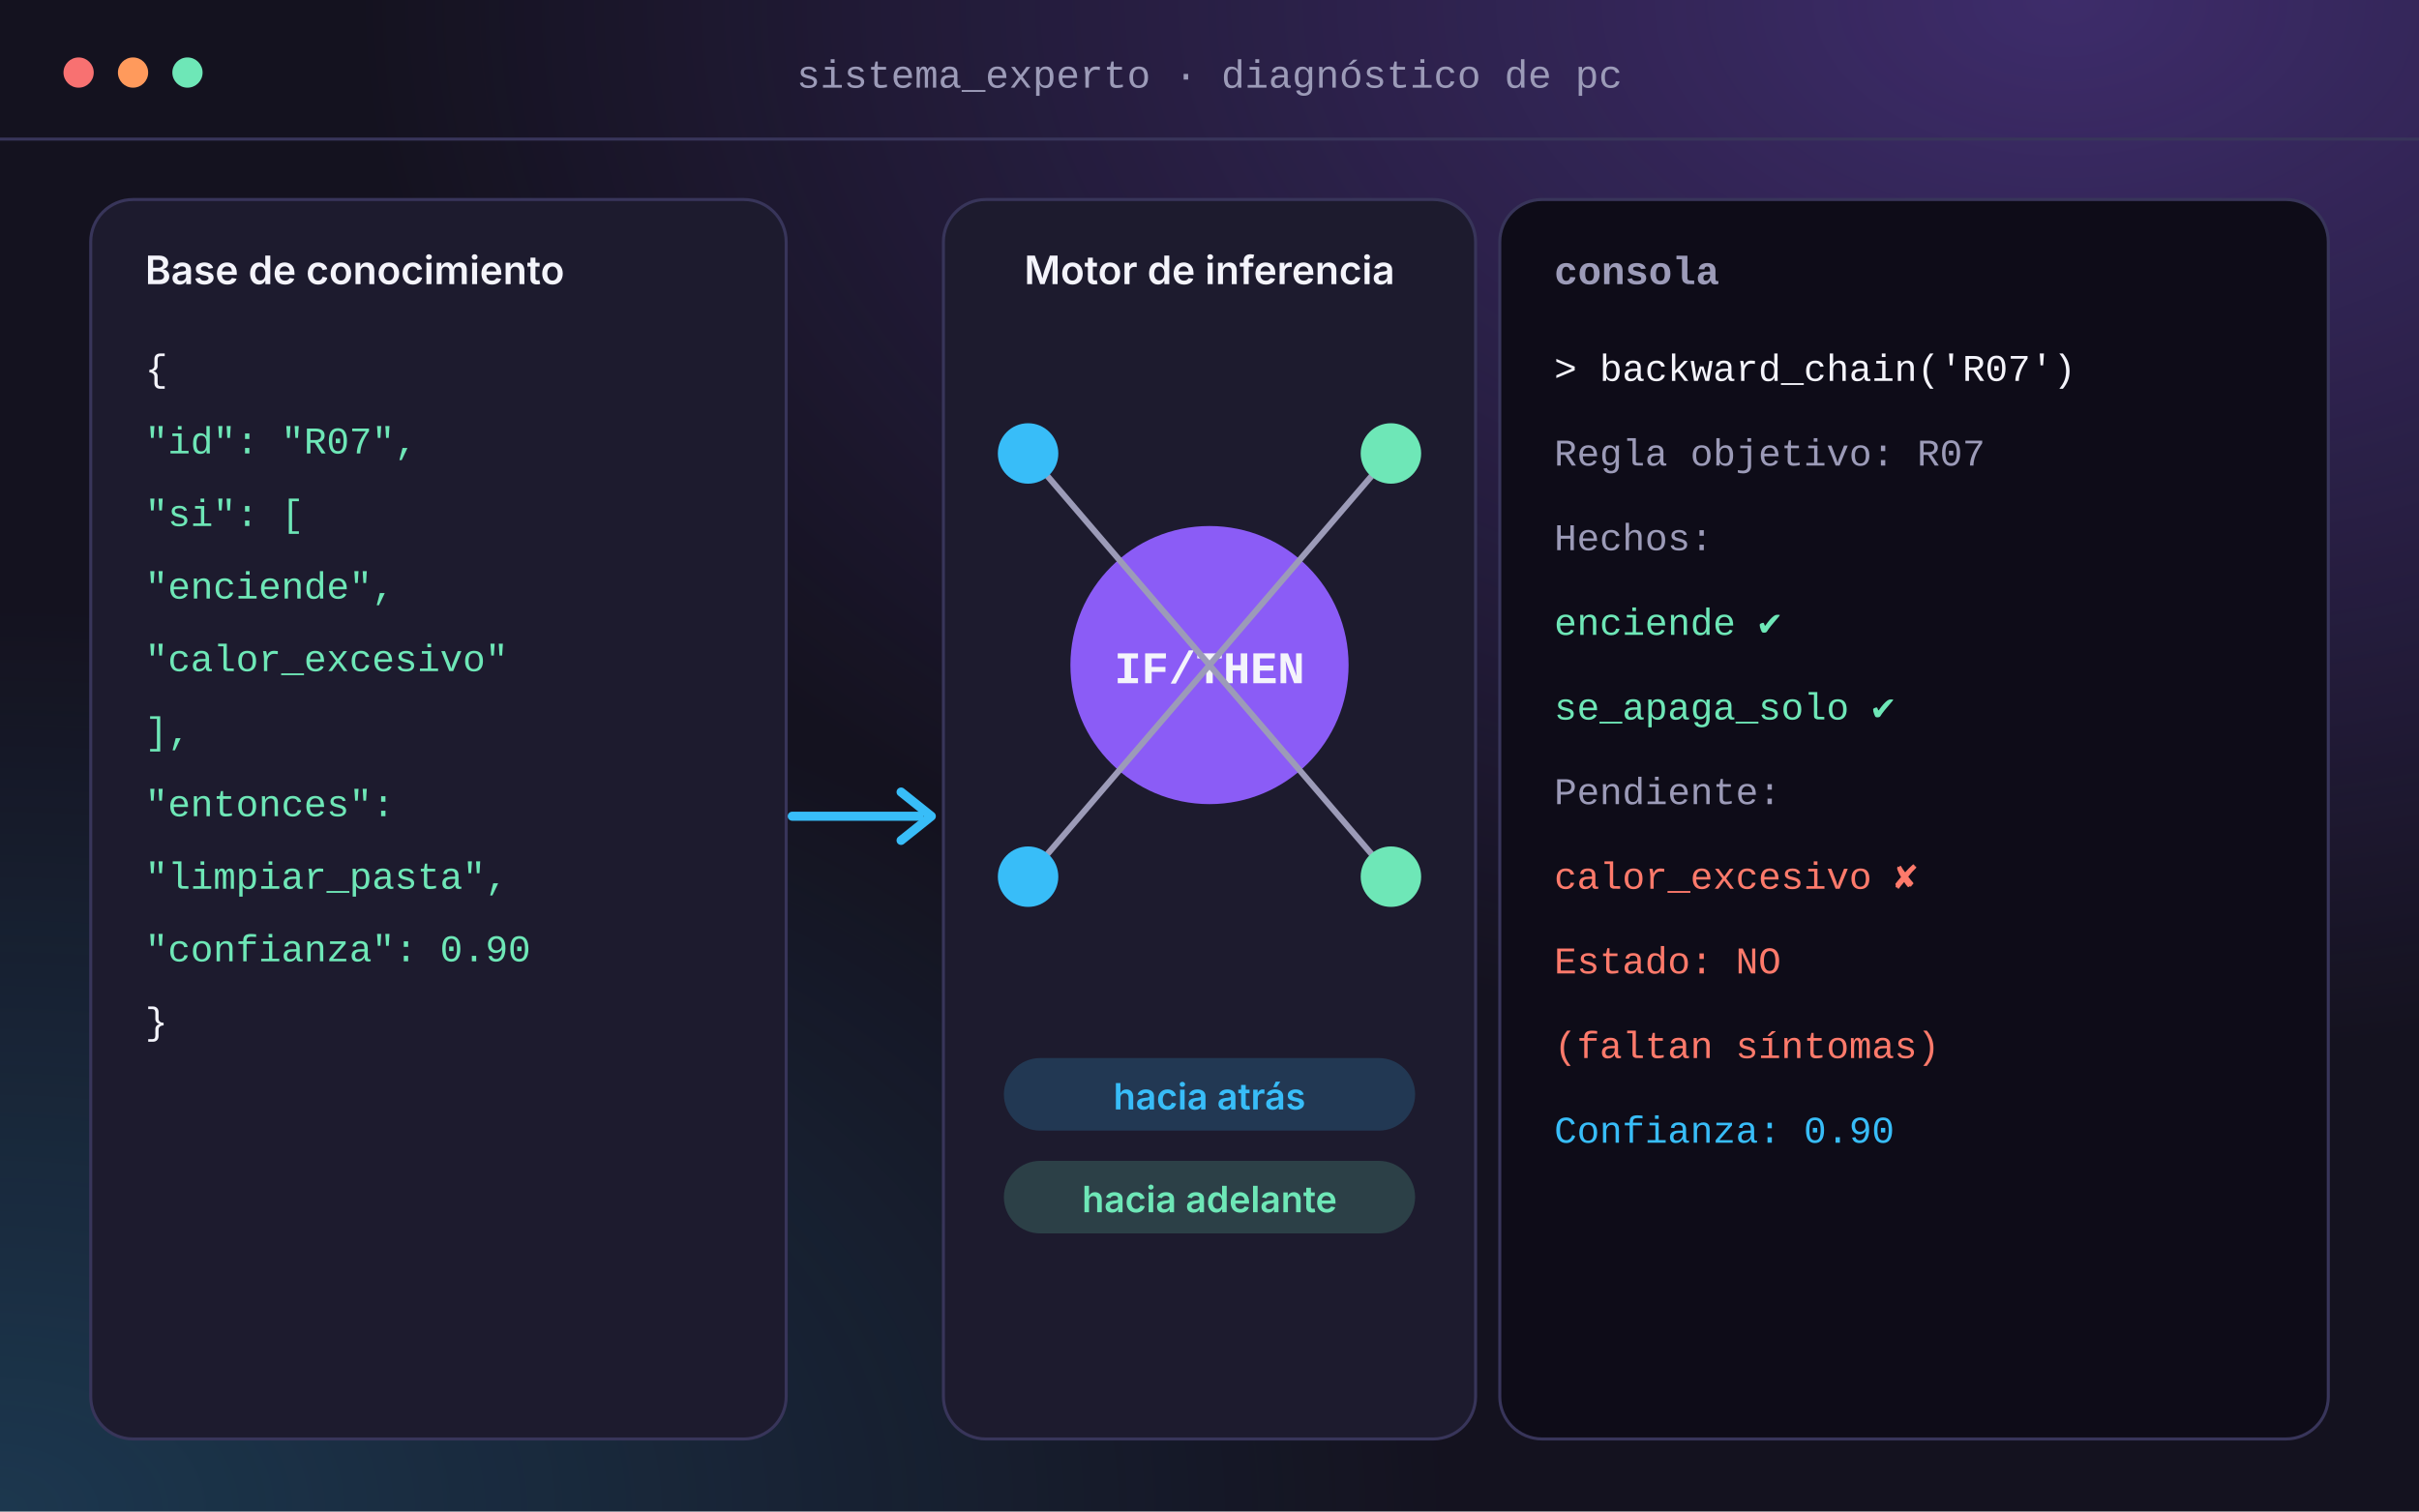
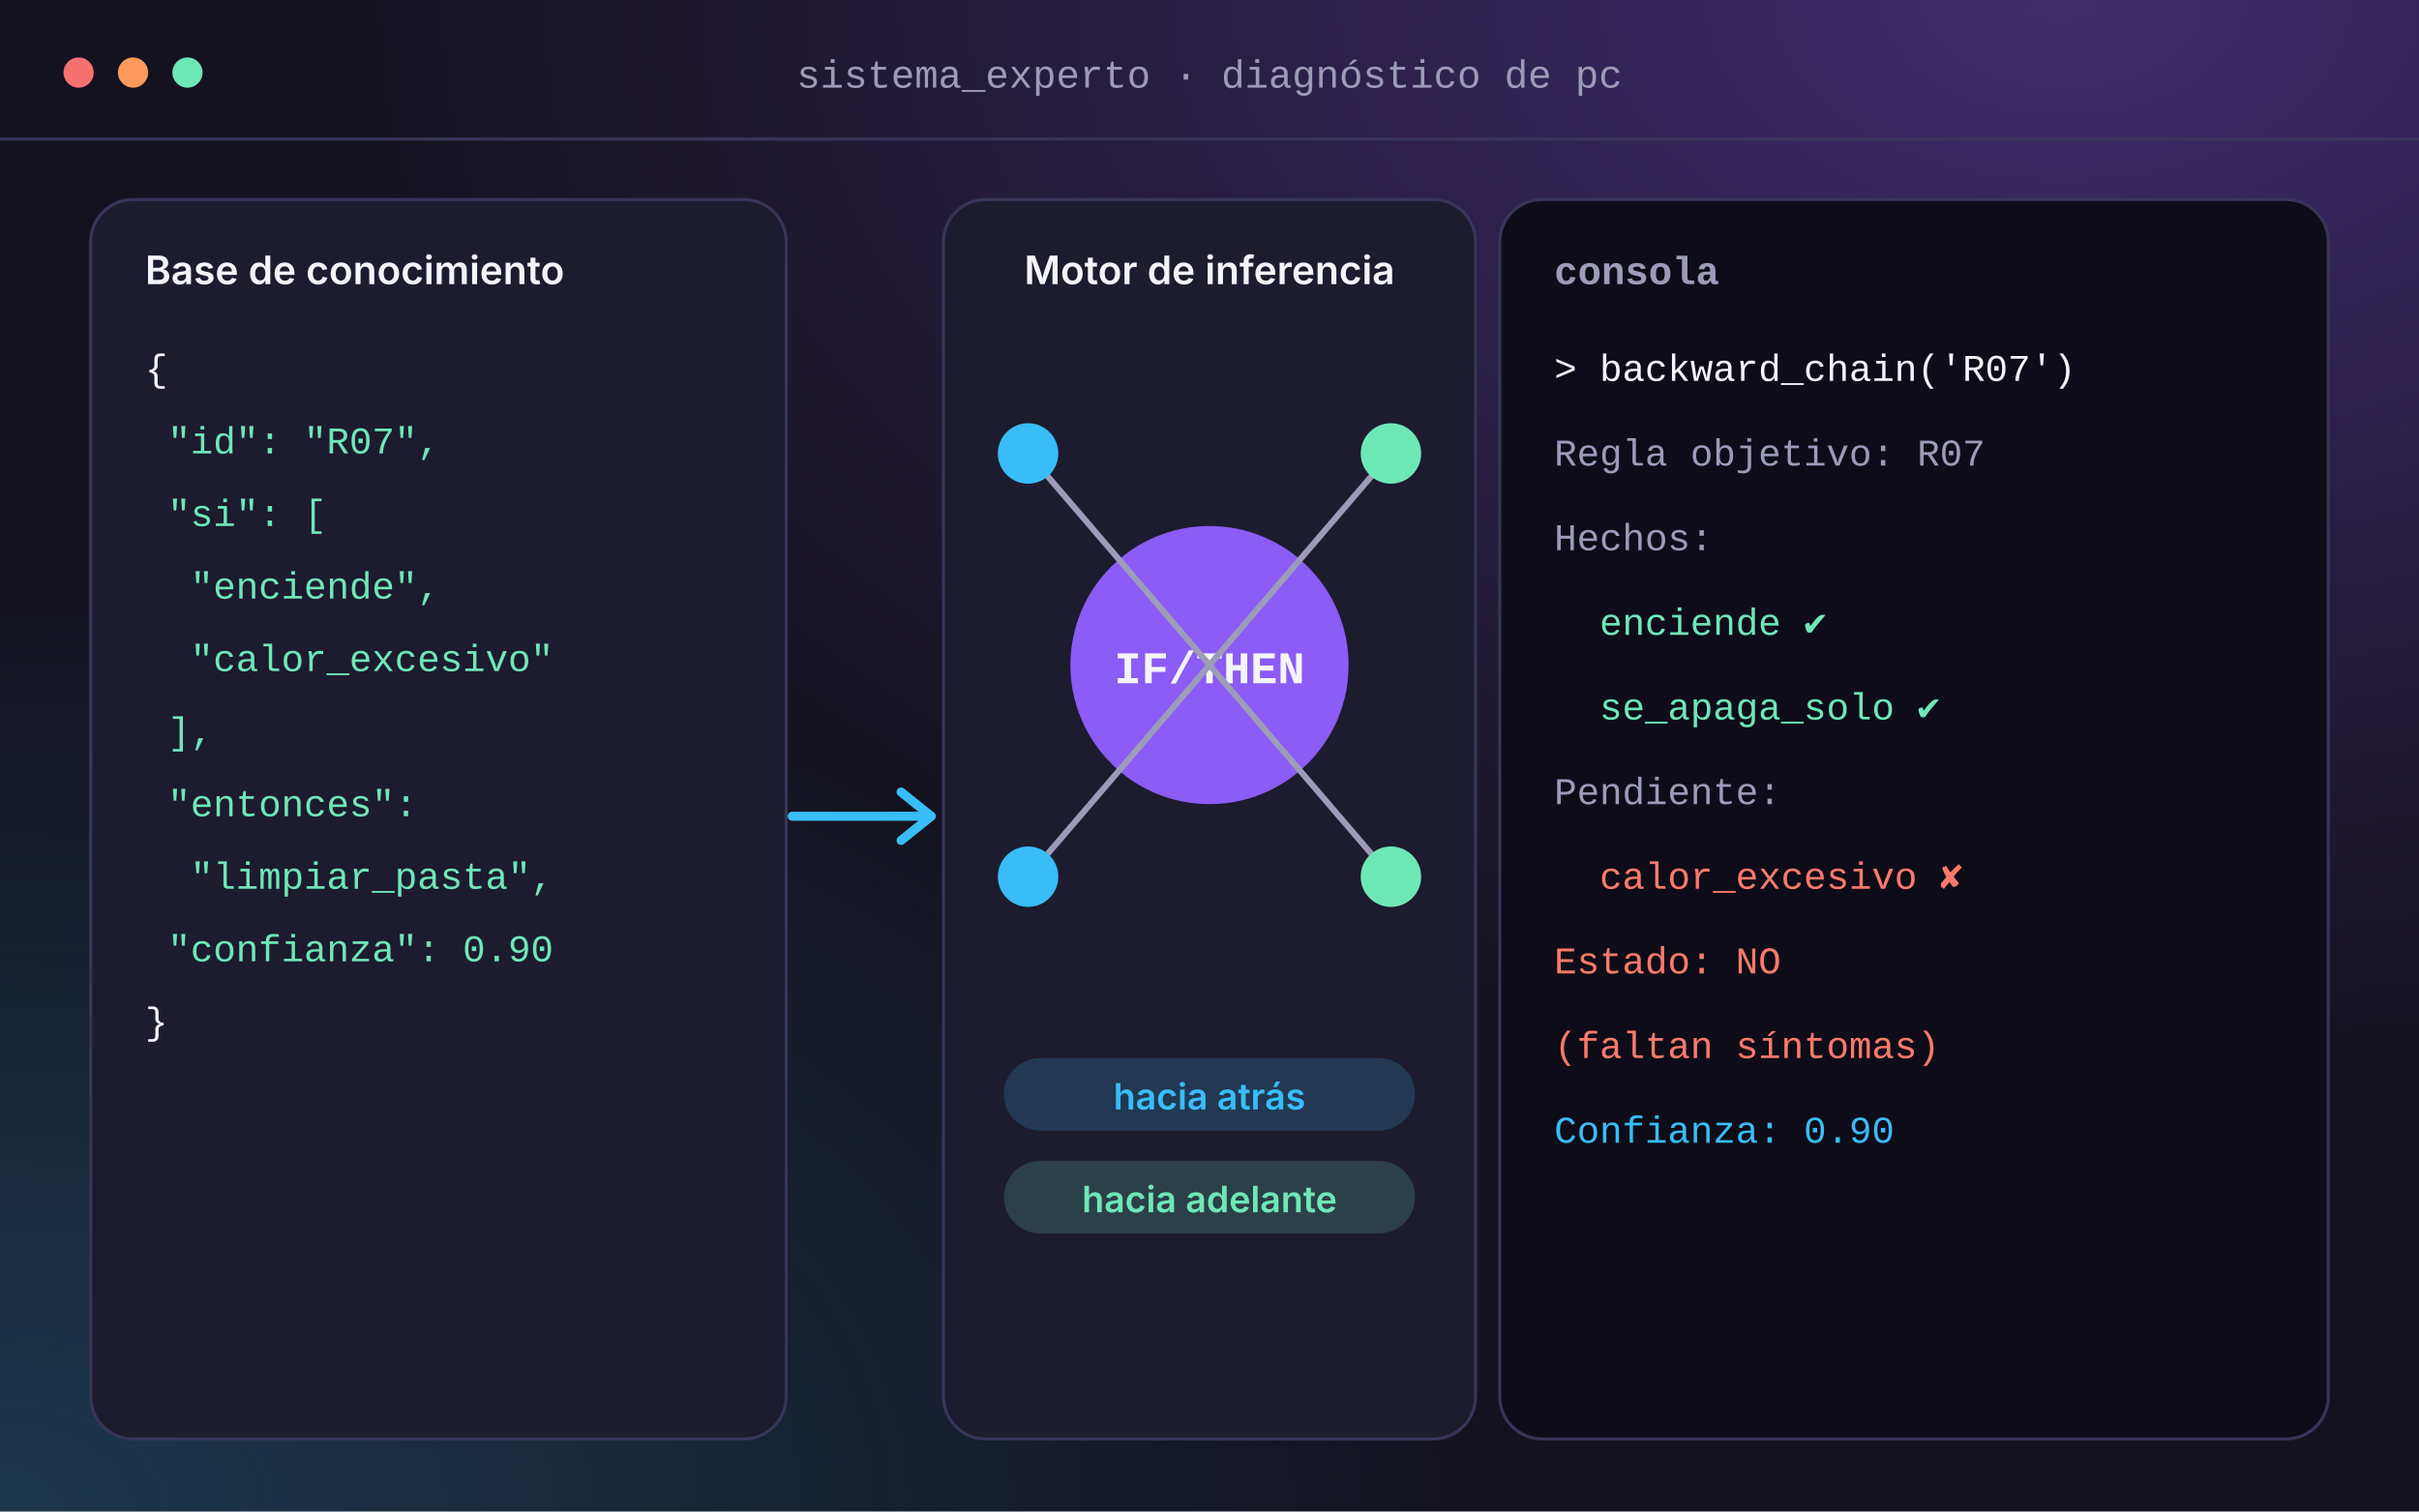
<svg xmlns="http://www.w3.org/2000/svg" viewBox="0 0 800 500">
  <defs>
    <radialGradient id="g1" cx="85%" cy="0%" r="70%">
      <stop offset="0" stop-color="#8b5cf6" stop-opacity=".35" />
      <stop offset="1" stop-color="#8b5cf6" stop-opacity="0" />
    </radialGradient>
    <radialGradient id="g2" cx="0%" cy="100%" r="60%">
      <stop offset="0" stop-color="#38bdf8" stop-opacity=".22" />
      <stop offset="1" stop-color="#38bdf8" stop-opacity="0" />
    </radialGradient>
    <linearGradient id="area" x1="0" y1="0" x2="0" y2="1">
      <stop offset="0" stop-color="#8b5cf6" stop-opacity=".45" />
      <stop offset="1" stop-color="#8b5cf6" stop-opacity="0" />
    </linearGradient>
  </defs>
  <rect width="800" height="500" fill="#14121f" />
  <rect width="800" height="500" fill="url(#g1)" />
  <rect width="800" height="500" fill="url(#g2)" />
  <circle cx="26" cy="24" r="5" fill="#f87171" />
  <circle cx="44" cy="24" r="5" fill="#ff9a5c" />
  <circle cx="62" cy="24" r="5" fill="#6ee7b7" />
-   <text x="400" y="29" font-family="'Cascadia Code', Consolas, 'Courier New', monospace" font-size="13" font-weight="500" fill="#9c9bb8" text-anchor="middle" opacity="1" style="white-space:pre">sistema_experto · diagnóstico de pc</text>
+   <text x="400" y="29" font-family="'Cascadia Code', Consolas, 'Courier New', monospace" font-size="13" font-weight="500" fill="#9c9bb8" text-anchor="middle" opacity="1" xml:space="preserve">sistema_experto · diagnóstico de pc</text>
  <line x1="0" y1="46" x2="800" y2="46" stroke="#38355a" stroke-width="1" stroke-linecap="round" />
  <rect x="30" y="66" width="230" height="410" rx="14" fill="#1d1b2e" opacity="1" stroke="#38355a" stroke-width="1" />
-   <text x="48" y="94" font-family="Inter, 'Segoe UI', Arial, sans-serif" font-size="13" font-weight="600" fill="#f4f4fb" text-anchor="start" opacity="1" style="white-space:pre">Base de conocimiento</text>
-   <text x="48" y="126" font-family="'Cascadia Code', Consolas, 'Courier New', monospace" font-size="12.5" font-weight="400" fill="#f4f4fb" text-anchor="start" opacity="1" style="white-space:pre">{</text>
-   <text x="48" y="150" font-family="'Cascadia Code', Consolas, 'Courier New', monospace" font-size="12.5" font-weight="400" fill="#6ee7b7" text-anchor="start" opacity="1" style="white-space:pre"> "id": "R07",</text>
-   <text x="48" y="174" font-family="'Cascadia Code', Consolas, 'Courier New', monospace" font-size="12.5" font-weight="400" fill="#6ee7b7" text-anchor="start" opacity="1" style="white-space:pre"> "si": [</text>
-   <text x="48" y="198" font-family="'Cascadia Code', Consolas, 'Courier New', monospace" font-size="12.5" font-weight="400" fill="#6ee7b7" text-anchor="start" opacity="1" style="white-space:pre">  "enciende",</text>
-   <text x="48" y="222" font-family="'Cascadia Code', Consolas, 'Courier New', monospace" font-size="12.5" font-weight="400" fill="#6ee7b7" text-anchor="start" opacity="1" style="white-space:pre">  "calor_excesivo"</text>
-   <text x="48" y="246" font-family="'Cascadia Code', Consolas, 'Courier New', monospace" font-size="12.5" font-weight="400" fill="#6ee7b7" text-anchor="start" opacity="1" style="white-space:pre"> ],</text>
-   <text x="48" y="270" font-family="'Cascadia Code', Consolas, 'Courier New', monospace" font-size="12.5" font-weight="400" fill="#6ee7b7" text-anchor="start" opacity="1" style="white-space:pre"> "entonces":</text>
-   <text x="48" y="294" font-family="'Cascadia Code', Consolas, 'Courier New', monospace" font-size="12.5" font-weight="400" fill="#6ee7b7" text-anchor="start" opacity="1" style="white-space:pre">  "limpiar_pasta",</text>
-   <text x="48" y="318" font-family="'Cascadia Code', Consolas, 'Courier New', monospace" font-size="12.5" font-weight="400" fill="#6ee7b7" text-anchor="start" opacity="1" style="white-space:pre"> "confianza": 0.90</text>
-   <text x="48" y="342" font-family="'Cascadia Code', Consolas, 'Courier New', monospace" font-size="12.5" font-weight="400" fill="#f4f4fb" text-anchor="start" opacity="1" style="white-space:pre">}</text>
+   <text x="48" y="94" font-family="Inter, 'Segoe UI', Arial, sans-serif" font-size="13" font-weight="600" fill="#f4f4fb" text-anchor="start" opacity="1" xml:space="preserve">Base de conocimiento</text>
+   <text x="48" y="126" font-family="'Cascadia Code', Consolas, 'Courier New', monospace" font-size="12.5" font-weight="400" fill="#f4f4fb" text-anchor="start" opacity="1" xml:space="preserve">{</text>
+   <text x="48" y="150" font-family="'Cascadia Code', Consolas, 'Courier New', monospace" font-size="12.5" font-weight="400" fill="#6ee7b7" text-anchor="start" opacity="1" xml:space="preserve"> "id": "R07",</text>
+   <text x="48" y="174" font-family="'Cascadia Code', Consolas, 'Courier New', monospace" font-size="12.5" font-weight="400" fill="#6ee7b7" text-anchor="start" opacity="1" xml:space="preserve"> "si": [</text>
+   <text x="48" y="198" font-family="'Cascadia Code', Consolas, 'Courier New', monospace" font-size="12.5" font-weight="400" fill="#6ee7b7" text-anchor="start" opacity="1" xml:space="preserve">  "enciende",</text>
+   <text x="48" y="222" font-family="'Cascadia Code', Consolas, 'Courier New', monospace" font-size="12.5" font-weight="400" fill="#6ee7b7" text-anchor="start" opacity="1" xml:space="preserve">  "calor_excesivo"</text>
+   <text x="48" y="246" font-family="'Cascadia Code', Consolas, 'Courier New', monospace" font-size="12.5" font-weight="400" fill="#6ee7b7" text-anchor="start" opacity="1" xml:space="preserve"> ],</text>
+   <text x="48" y="270" font-family="'Cascadia Code', Consolas, 'Courier New', monospace" font-size="12.5" font-weight="400" fill="#6ee7b7" text-anchor="start" opacity="1" xml:space="preserve"> "entonces":</text>
+   <text x="48" y="294" font-family="'Cascadia Code', Consolas, 'Courier New', monospace" font-size="12.5" font-weight="400" fill="#6ee7b7" text-anchor="start" opacity="1" xml:space="preserve">  "limpiar_pasta",</text>
+   <text x="48" y="318" font-family="'Cascadia Code', Consolas, 'Courier New', monospace" font-size="12.5" font-weight="400" fill="#6ee7b7" text-anchor="start" opacity="1" xml:space="preserve"> "confianza": 0.90</text>
+   <text x="48" y="342" font-family="'Cascadia Code', Consolas, 'Courier New', monospace" font-size="12.5" font-weight="400" fill="#f4f4fb" text-anchor="start" opacity="1" xml:space="preserve">}</text>
  <line x1="262" y1="270" x2="304" y2="270" stroke="#38bdf8" stroke-width="3" stroke-linecap="round" />
  <path d="M298 262 L308 270 L298 278" fill="none" stroke="#38bdf8" stroke-width="3" stroke-linecap="round" stroke-linejoin="round" />
  <rect x="312" y="66" width="176" height="410" rx="14" fill="#1d1b2e" opacity="1" stroke="#38355a" stroke-width="1" />
-   <text x="400" y="94" font-family="Inter, 'Segoe UI', Arial, sans-serif" font-size="13" font-weight="600" fill="#f4f4fb" text-anchor="middle" opacity="1" style="white-space:pre">Motor de inferencia</text>
+   <text x="400" y="94" font-family="Inter, 'Segoe UI', Arial, sans-serif" font-size="13" font-weight="600" fill="#f4f4fb" text-anchor="middle" opacity="1" xml:space="preserve">Motor de inferencia</text>
  <circle cx="400" cy="220" r="46" fill="#8b5cf6" />
  <circle cx="400" cy="220" r="46" fill="none" />
-   <text x="400" y="226" font-family="'Cascadia Code', Consolas, 'Courier New', monospace" font-size="15" font-weight="700" fill="#f4f4fb" text-anchor="middle" opacity="1" style="white-space:pre">IF/THEN</text>
+   <text x="400" y="226" font-family="'Cascadia Code', Consolas, 'Courier New', monospace" font-size="15" font-weight="700" fill="#f4f4fb" text-anchor="middle" opacity="1" xml:space="preserve">IF/THEN</text>
  <line x1="400" y1="220" x2="340" y2="150" stroke="#9c9bb8" stroke-width="2" stroke-linecap="round" />
  <circle cx="340" cy="150" r="10" fill="#38bdf8" />
  <line x1="400" y1="220" x2="460" y2="150" stroke="#9c9bb8" stroke-width="2" stroke-linecap="round" />
  <circle cx="460" cy="150" r="10" fill="#6ee7b7" />
  <line x1="400" y1="220" x2="340" y2="290" stroke="#9c9bb8" stroke-width="2" stroke-linecap="round" />
  <circle cx="340" cy="290" r="10" fill="#38bdf8" />
  <line x1="400" y1="220" x2="460" y2="290" stroke="#9c9bb8" stroke-width="2" stroke-linecap="round" />
  <circle cx="460" cy="290" r="10" fill="#6ee7b7" />
  <rect x="332" y="350" width="136" height="24" rx="12" fill="#38bdf8" opacity="0.18" />
-   <text x="400" y="367" font-family="Inter, 'Segoe UI', Arial, sans-serif" font-size="12" font-weight="600" fill="#38bdf8" text-anchor="middle" opacity="1" style="white-space:pre">hacia atrás</text>
+   <text x="400" y="367" font-family="Inter, 'Segoe UI', Arial, sans-serif" font-size="12" font-weight="600" fill="#38bdf8" text-anchor="middle" opacity="1" xml:space="preserve">hacia atrás</text>
  <rect x="332" y="384" width="136" height="24" rx="12" fill="#6ee7b7" opacity="0.18" />
-   <text x="400" y="401" font-family="Inter, 'Segoe UI', Arial, sans-serif" font-size="12" font-weight="600" fill="#6ee7b7" text-anchor="middle" opacity="1" style="white-space:pre">hacia adelante</text>
+   <text x="400" y="401" font-family="Inter, 'Segoe UI', Arial, sans-serif" font-size="12" font-weight="600" fill="#6ee7b7" text-anchor="middle" opacity="1" xml:space="preserve">hacia adelante</text>
  <rect x="496" y="66" width="274" height="410" rx="14" fill="#0e0c18" opacity="1" stroke="#38355a" stroke-width="1" />
-   <text x="514" y="94" font-family="'Cascadia Code', Consolas, 'Courier New', monospace" font-size="13" font-weight="600" fill="#9c9bb8" text-anchor="start" opacity="1" style="white-space:pre">consola</text>
-   <text x="514" y="126" font-family="'Cascadia Code', Consolas, 'Courier New', monospace" font-size="12.5" font-weight="400" fill="#f4f4fb" text-anchor="start" opacity="1" style="white-space:pre">&gt; backward_chain('R07')</text>
-   <text x="514" y="154" font-family="'Cascadia Code', Consolas, 'Courier New', monospace" font-size="12.5" font-weight="400" fill="#9c9bb8" text-anchor="start" opacity="1" style="white-space:pre">Regla objetivo: R07</text>
-   <text x="514" y="182" font-family="'Cascadia Code', Consolas, 'Courier New', monospace" font-size="12.5" font-weight="400" fill="#9c9bb8" text-anchor="start" opacity="1" style="white-space:pre">Hechos:</text>
-   <text x="514" y="210" font-family="'Cascadia Code', Consolas, 'Courier New', monospace" font-size="12.5" font-weight="400" fill="#6ee7b7" text-anchor="start" opacity="1" style="white-space:pre">  enciende ✔</text>
-   <text x="514" y="238" font-family="'Cascadia Code', Consolas, 'Courier New', monospace" font-size="12.5" font-weight="400" fill="#6ee7b7" text-anchor="start" opacity="1" style="white-space:pre">  se_apaga_solo ✔</text>
-   <text x="514" y="266" font-family="'Cascadia Code', Consolas, 'Courier New', monospace" font-size="12.5" font-weight="400" fill="#9c9bb8" text-anchor="start" opacity="1" style="white-space:pre">Pendiente:</text>
-   <text x="514" y="294" font-family="'Cascadia Code', Consolas, 'Courier New', monospace" font-size="12.5" font-weight="400" fill="#ff7a6b" text-anchor="start" opacity="1" style="white-space:pre">  calor_excesivo ✘</text>
-   <text x="514" y="322" font-family="'Cascadia Code', Consolas, 'Courier New', monospace" font-size="12.5" font-weight="400" fill="#ff7a6b" text-anchor="start" opacity="1" style="white-space:pre">Estado: NO</text>
-   <text x="514" y="350" font-family="'Cascadia Code', Consolas, 'Courier New', monospace" font-size="12.5" font-weight="400" fill="#ff7a6b" text-anchor="start" opacity="1" style="white-space:pre">(faltan síntomas)</text>
-   <text x="514" y="378" font-family="'Cascadia Code', Consolas, 'Courier New', monospace" font-size="12.5" font-weight="400" fill="#38bdf8" text-anchor="start" opacity="1" style="white-space:pre">Confianza: 0.90</text>
+   <text x="514" y="94" font-family="'Cascadia Code', Consolas, 'Courier New', monospace" font-size="13" font-weight="600" fill="#9c9bb8" text-anchor="start" opacity="1" xml:space="preserve">consola</text>
+   <text x="514" y="126" font-family="'Cascadia Code', Consolas, 'Courier New', monospace" font-size="12.5" font-weight="400" fill="#f4f4fb" text-anchor="start" opacity="1" xml:space="preserve">&gt; backward_chain('R07')</text>
+   <text x="514" y="154" font-family="'Cascadia Code', Consolas, 'Courier New', monospace" font-size="12.5" font-weight="400" fill="#9c9bb8" text-anchor="start" opacity="1" xml:space="preserve">Regla objetivo: R07</text>
+   <text x="514" y="182" font-family="'Cascadia Code', Consolas, 'Courier New', monospace" font-size="12.5" font-weight="400" fill="#9c9bb8" text-anchor="start" opacity="1" xml:space="preserve">Hechos:</text>
+   <text x="514" y="210" font-family="'Cascadia Code', Consolas, 'Courier New', monospace" font-size="12.5" font-weight="400" fill="#6ee7b7" text-anchor="start" opacity="1" xml:space="preserve">  enciende ✔</text>
+   <text x="514" y="238" font-family="'Cascadia Code', Consolas, 'Courier New', monospace" font-size="12.5" font-weight="400" fill="#6ee7b7" text-anchor="start" opacity="1" xml:space="preserve">  se_apaga_solo ✔</text>
+   <text x="514" y="266" font-family="'Cascadia Code', Consolas, 'Courier New', monospace" font-size="12.5" font-weight="400" fill="#9c9bb8" text-anchor="start" opacity="1" xml:space="preserve">Pendiente:</text>
+   <text x="514" y="294" font-family="'Cascadia Code', Consolas, 'Courier New', monospace" font-size="12.5" font-weight="400" fill="#ff7a6b" text-anchor="start" opacity="1" xml:space="preserve">  calor_excesivo ✘</text>
+   <text x="514" y="322" font-family="'Cascadia Code', Consolas, 'Courier New', monospace" font-size="12.5" font-weight="400" fill="#ff7a6b" text-anchor="start" opacity="1" xml:space="preserve">Estado: NO</text>
+   <text x="514" y="350" font-family="'Cascadia Code', Consolas, 'Courier New', monospace" font-size="12.5" font-weight="400" fill="#ff7a6b" text-anchor="start" opacity="1" xml:space="preserve">(faltan síntomas)</text>
+   <text x="514" y="378" font-family="'Cascadia Code', Consolas, 'Courier New', monospace" font-size="12.5" font-weight="400" fill="#38bdf8" text-anchor="start" opacity="1" xml:space="preserve">Confianza: 0.90</text>
</svg>
